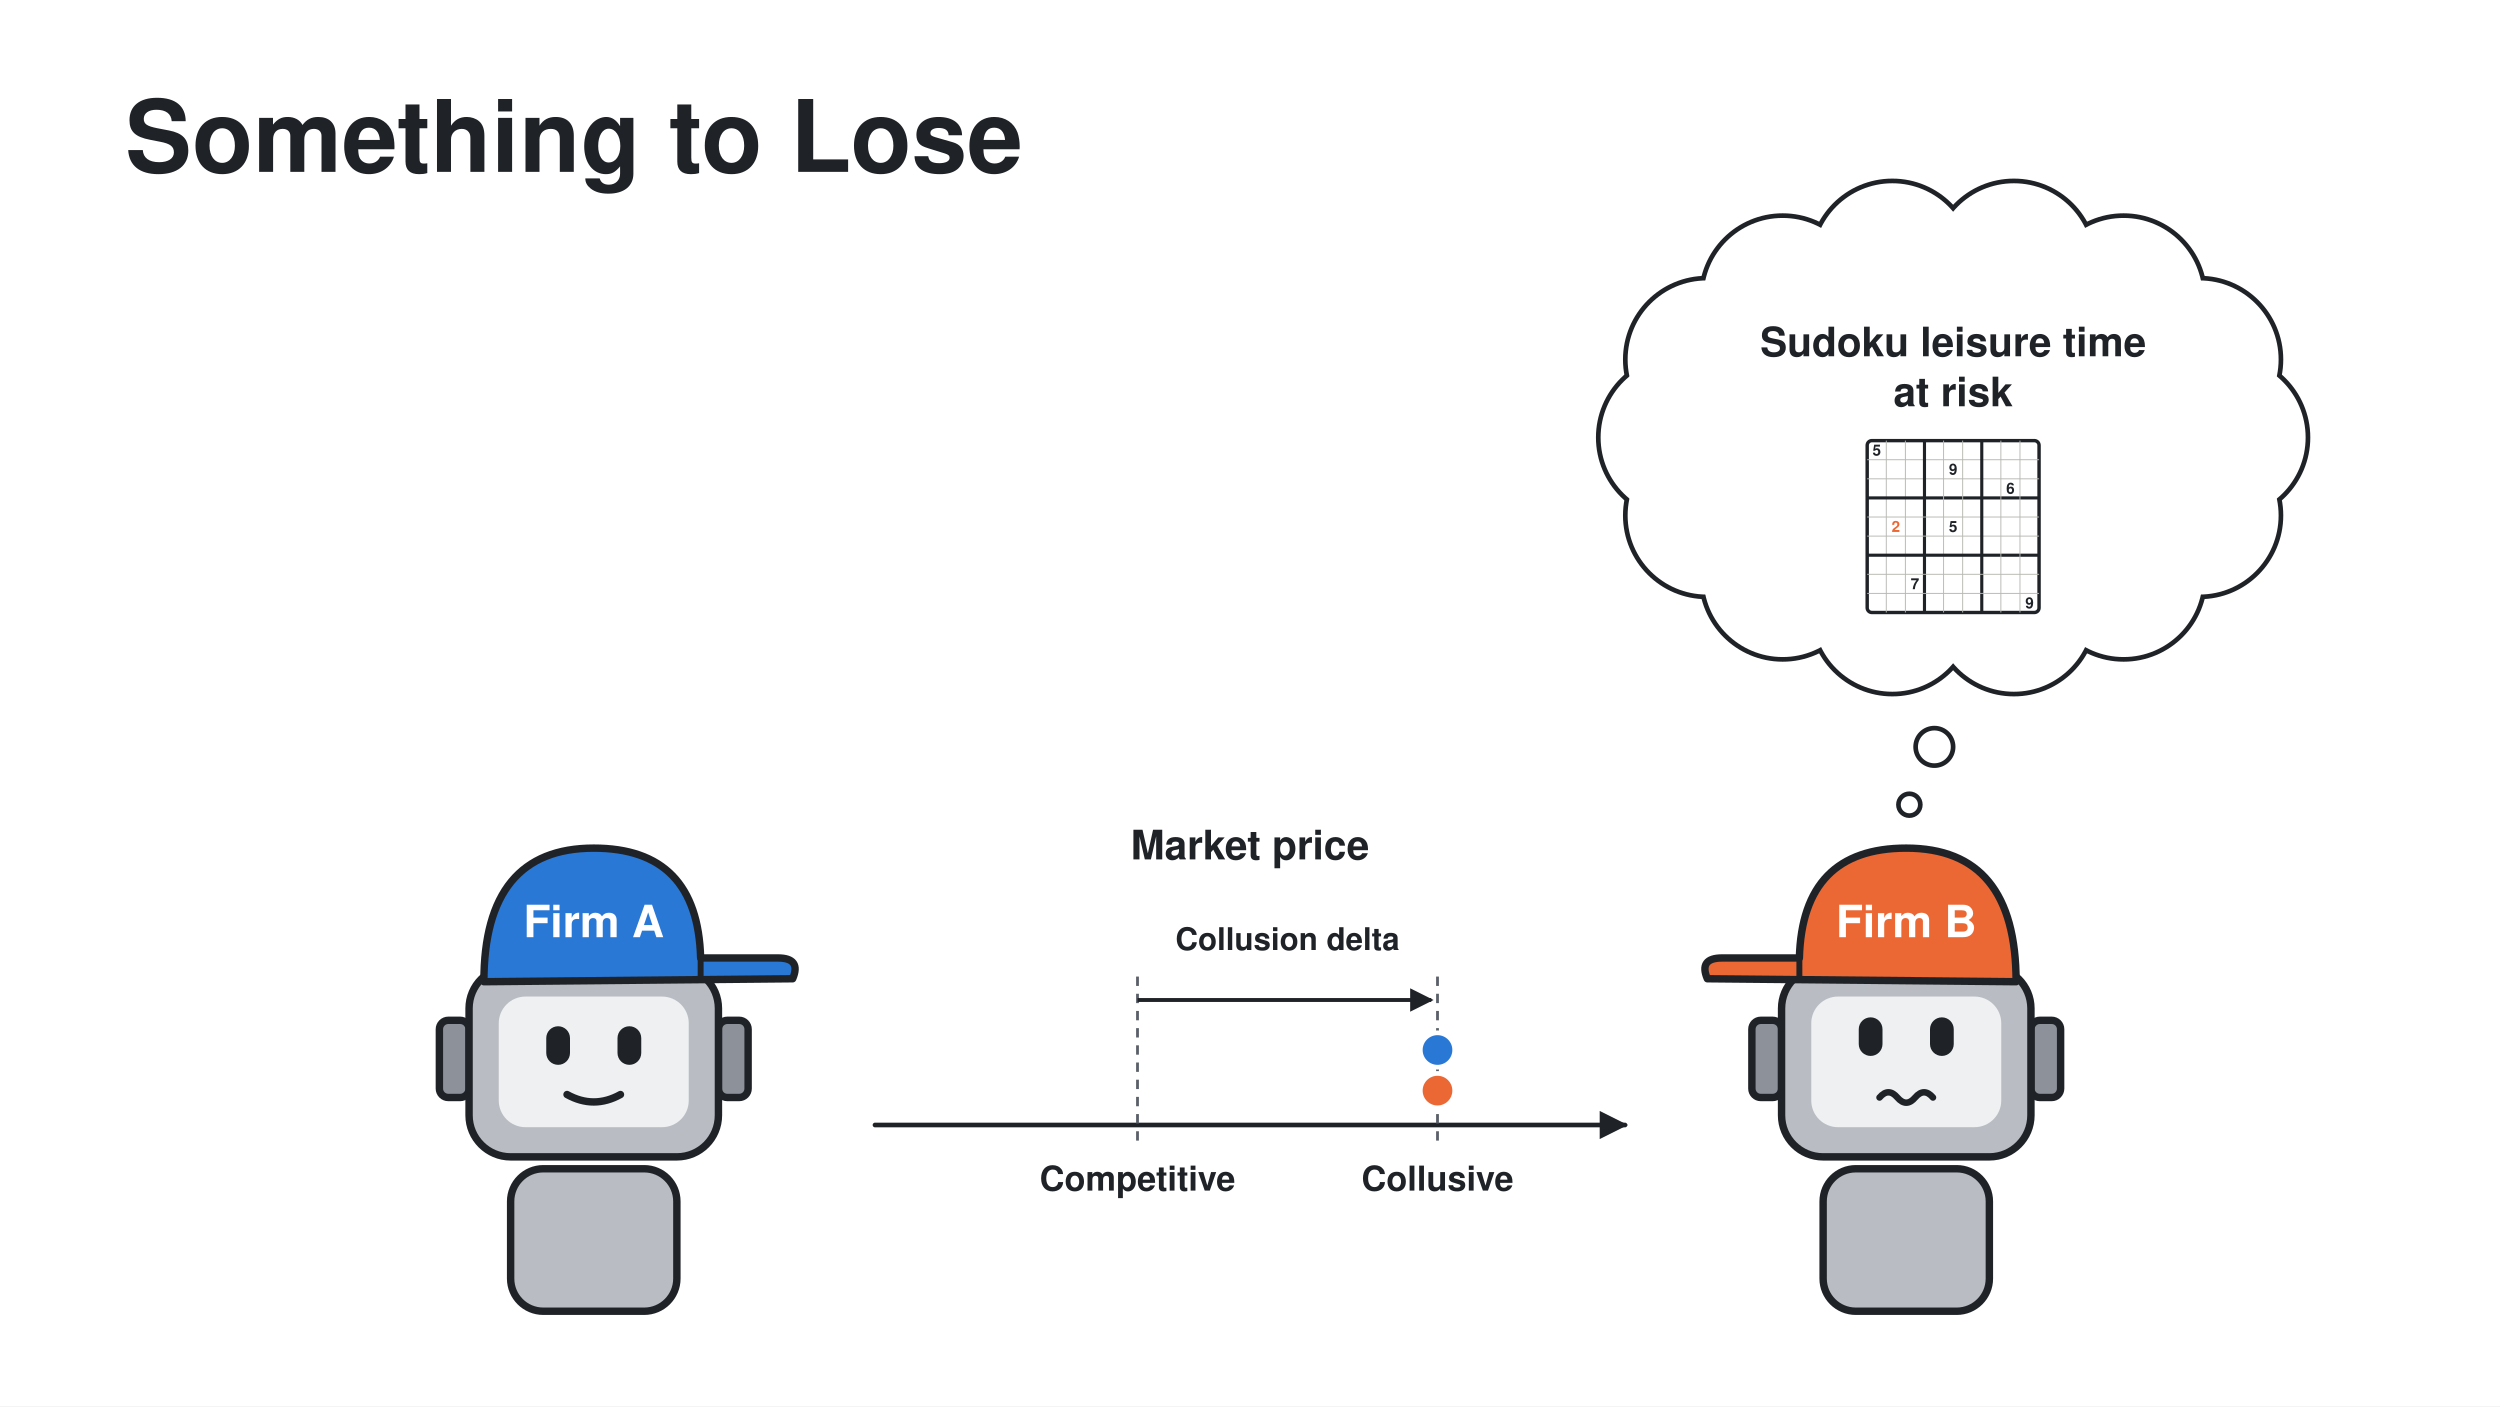
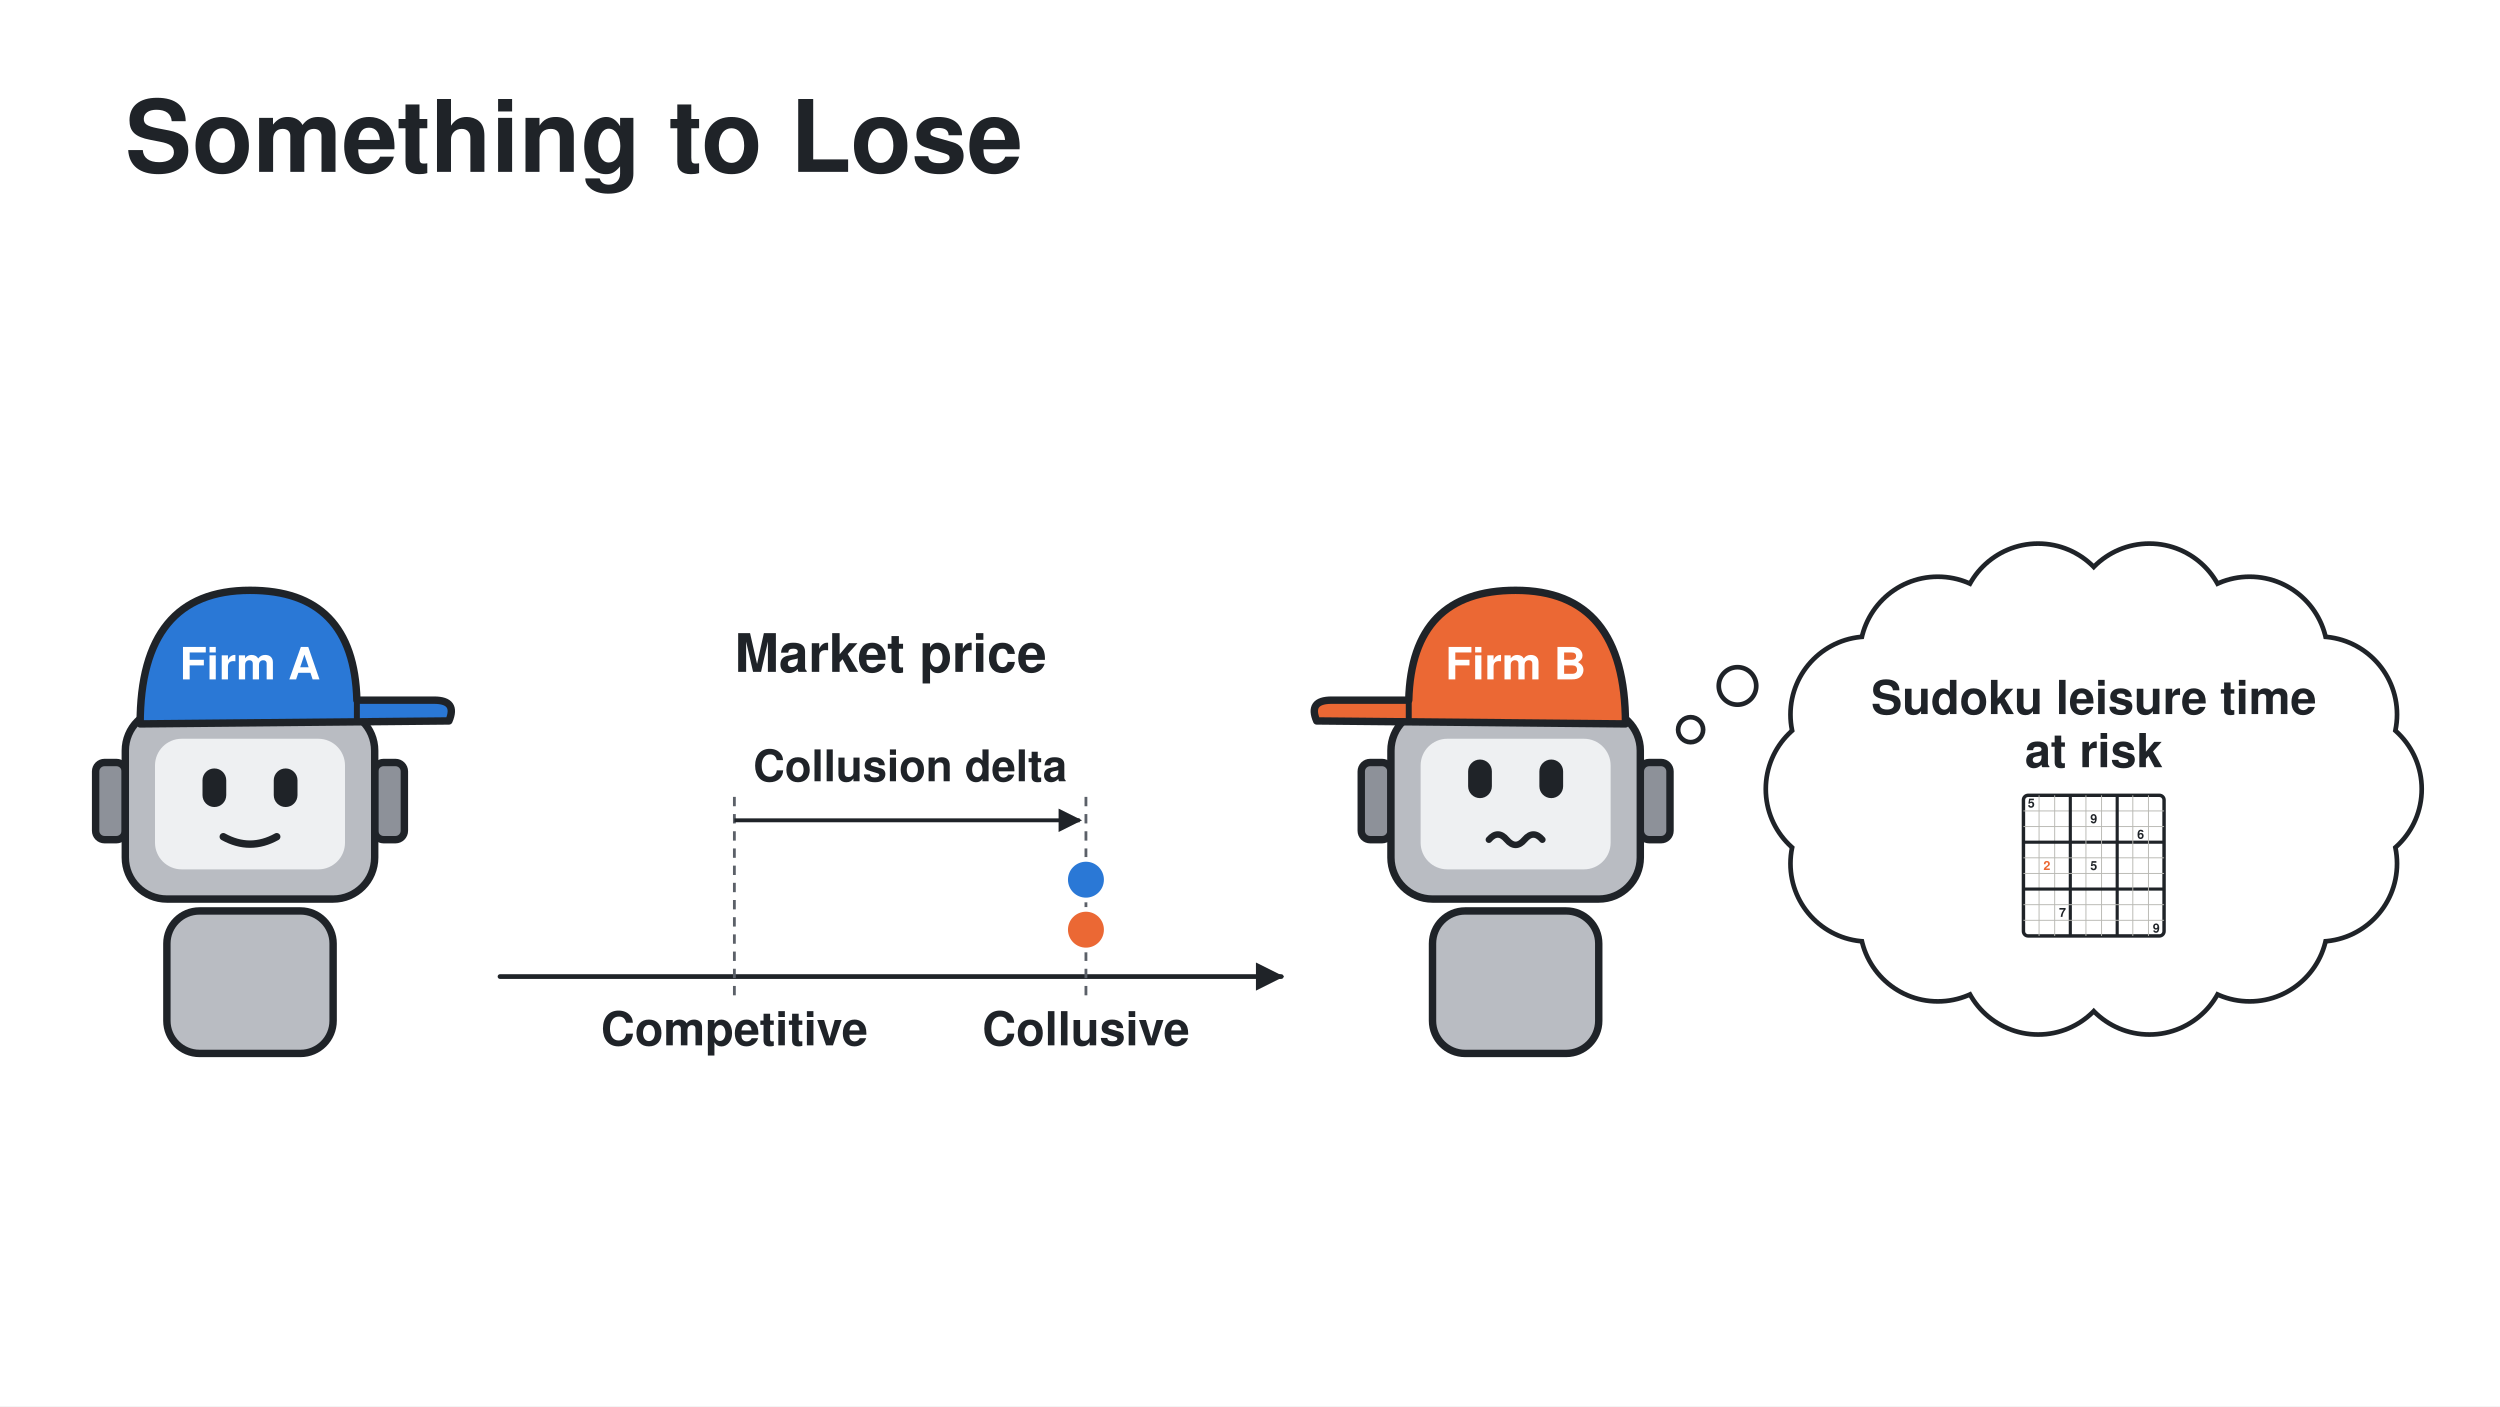
<svg xmlns="http://www.w3.org/2000/svg" viewBox="0 0 1600 900" width="1600" height="900">
  <rect width="1600" height="900" fill="white" />
-   <defs>
-     <marker id="tip" viewBox="0 0 10 10" refX="9" refY="5" markerWidth="6" markerHeight="6" orient="auto">
-       <path d="M0 0L10 5L0 10Z" fill="#1f2328" />
-     </marker>
-   </defs>
-   <path d="M560 720H1040" stroke="#1f2328" stroke-width="3" stroke-linecap="round" marker-end="url(#tip)" />
-   <text x="800.0" y="550" font-size="26" fill="#1f2328" text-anchor="middle" font-weight="bold" font-family="Helvetica, Arial, sans-serif">Market price</text>
-   <path d="M728.0 625V732" stroke="#5b6068" stroke-width="1.8" stroke-dasharray="6 5" />
-   <text x="728.0" y="762" font-size="22" fill="#1f2328" text-anchor="middle" font-weight="bold" font-family="Helvetica, Arial, sans-serif">Competitive</text>
-   <path d="M920.0 625V732" stroke="#5b6068" stroke-width="1.8" stroke-dasharray="6 5" />
-   <text x="920.0" y="762" font-size="22" fill="#1f2328" text-anchor="middle" font-weight="bold" font-family="Helvetica, Arial, sans-serif">Collusive</text>
-   <path d="M728.0 640H916.0" stroke="#1f2328" stroke-width="2.5" marker-end="url(#tip)" />
-   <text x="824.0" y="608" font-size="20" fill="#1f2328" text-anchor="middle" font-weight="bold" font-family="Helvetica, Arial, sans-serif">Collusion delta</text>
-   <circle cx="920.0" cy="672" r="11" fill="#2a78d6" stroke="white" stroke-width="3" />
-   <circle cx="920.0" cy="698" r="11" fill="#eb6834" stroke="white" stroke-width="3" />
-   <g transform="translate(380 710) scale(1.9 1.9)">
-     <rect x="-52" y="-30" width="10" height="26" rx="3" fill="#8d9199" stroke="#1f2328" stroke-width="2.5" />
-     <rect x="42" y="-30" width="10" height="26" rx="3" fill="#8d9199" stroke="#1f2328" stroke-width="2.5" />
-     <rect x="-28" y="20" width="56" height="48" rx="11" fill="#b9bcc2" stroke="#1f2328" stroke-width="2.5" />
-     <rect x="-42" y="-48" width="84" height="64" rx="14" fill="#b9bcc2" stroke="#1f2328" stroke-width="2.5" />
-     <rect x="-32" y="-38" width="64" height="44" rx="9" fill="#eef0f2" />
-     <rect x="-16" y="-28" width="8" height="13" rx="4" fill="#1f2328" />
-     <rect x="8" y="-28" width="8" height="13" rx="4" fill="#1f2328" />
-     <path d="M-9 -5Q0 0 9 -5" stroke="#1f2328" stroke-width="2.5" fill="none" stroke-linecap="round" stroke-linejoin="round" />
-     <path d="M-37 -43Q-37 -88 0 -88Q35 -88 36 -51H62Q70 -51 67 -44Z" fill="#2a78d6" stroke="#1f2328" stroke-width="2.5" stroke-linejoin="round" />
-     <path d="M36 -51V-44" stroke="#1f2328" stroke-width="2" />
+   <g transform="translate(20 335)">
+     <defs>
+       <marker id="tip" viewBox="0 0 10 10" refX="9" refY="5" markerWidth="6" markerHeight="6" orient="auto">
+         <path d="M0 0L10 5L0 10Z" fill="#1f2328" />
+       </marker>
+     </defs>
+     <path d="M300 290H800" stroke="#1f2328" stroke-width="3" stroke-linecap="round" marker-end="url(#tip)" />
+     <text x="550.0" y="95" font-size="34" fill="#1f2328" text-anchor="middle" font-weight="bold" font-family="Helvetica, Arial, sans-serif">Market price</text>
+     <path d="M450.0 175V302" stroke="#5b6068" stroke-width="1.8" stroke-dasharray="6 5" />
+     <text x="450.0" y="334" font-size="30" fill="#1f2328" text-anchor="middle" font-weight="bold" font-family="Helvetica, Arial, sans-serif">Competitive</text>
+     <path d="M675.0 175V302" stroke="#5b6068" stroke-width="1.8" stroke-dasharray="6 5" />
+     <text x="675.0" y="334" font-size="30" fill="#1f2328" text-anchor="middle" font-weight="bold" font-family="Helvetica, Arial, sans-serif">Collusive</text>
+     <path d="M450.0 190H671.0" stroke="#1f2328" stroke-width="2.5" marker-end="url(#tip)" />
+     <text x="562.5" y="165" font-size="28" fill="#1f2328" text-anchor="middle" font-weight="bold" font-family="Helvetica, Arial, sans-serif">Collusion delta</text>
+     <circle cx="675.0" cy="228" r="13" fill="#2a78d6" stroke="white" stroke-width="3" />
+     <circle cx="675.0" cy="260" r="13" fill="#eb6834" stroke="white" stroke-width="3" />
+     <g transform="translate(140 210) scale(1.9 1.9)">
+       <rect x="-52" y="-30" width="10" height="26" rx="3" fill="#8d9199" stroke="#1f2328" stroke-width="2.5" />
+       <rect x="42" y="-30" width="10" height="26" rx="3" fill="#8d9199" stroke="#1f2328" stroke-width="2.5" />
+       <rect x="-28" y="20" width="56" height="48" rx="11" fill="#b9bcc2" stroke="#1f2328" stroke-width="2.5" />
+       <rect x="-42" y="-48" width="84" height="64" rx="14" fill="#b9bcc2" stroke="#1f2328" stroke-width="2.5" />
+       <rect x="-32" y="-38" width="64" height="44" rx="9" fill="#eef0f2" />
+       <rect x="-16" y="-28" width="8" height="13" rx="4" fill="#1f2328" />
+       <rect x="8" y="-28" width="8" height="13" rx="4" fill="#1f2328" />
+       <path d="M-9 -5Q0 0 9 -5" stroke="#1f2328" stroke-width="2.5" fill="none" stroke-linecap="round" stroke-linejoin="round" />
+       <path d="M-37 -43Q-37 -88 0 -88Q35 -88 36 -51H62Q70 -51 67 -44Z" fill="#2a78d6" stroke="#1f2328" stroke-width="2.5" stroke-linejoin="round" />
+       <path d="M36 -51V-44" stroke="#1f2328" stroke-width="2" />
+     </g>
+     <text x="140" y="99.8" font-size="28.5" fill="white" text-anchor="middle" font-weight="bold" font-family="Helvetica, Arial, sans-serif">Firm A</text>
+     <g transform="translate(950 210) scale(-1.9 1.9)">
+       <rect x="-52" y="-30" width="10" height="26" rx="3" fill="#8d9199" stroke="#1f2328" stroke-width="2.5" />
+       <rect x="42" y="-30" width="10" height="26" rx="3" fill="#8d9199" stroke="#1f2328" stroke-width="2.5" />
+       <rect x="-28" y="20" width="56" height="48" rx="11" fill="#b9bcc2" stroke="#1f2328" stroke-width="2.5" />
+       <rect x="-42" y="-48" width="84" height="64" rx="14" fill="#b9bcc2" stroke="#1f2328" stroke-width="2.5" />
+       <rect x="-32" y="-38" width="64" height="44" rx="9" fill="#eef0f2" />
+       <rect x="-16" y="-31" width="8" height="13" rx="4" fill="#1f2328" />
+       <rect x="8" y="-31" width="8" height="13" rx="4" fill="#1f2328" />
+       <path d="M-9 -4Q-6 -7.5 -3 -4T3 -4T9 -4" stroke="#1f2328" stroke-width="2.2" fill="none" stroke-linecap="round" stroke-linejoin="round" />
+       <path d="M-37 -43Q-37 -88 0 -88Q35 -88 36 -51H62Q70 -51 67 -44Z" fill="#eb6834" stroke="#1f2328" stroke-width="2.5" stroke-linejoin="round" />
+       <path d="M36 -51V-44" stroke="#1f2328" stroke-width="2" />
+     </g>
+     <text x="950" y="99.8" font-size="28.5" fill="white" text-anchor="middle" font-weight="bold" font-family="Helvetica, Arial, sans-serif">Firm B</text>
+     <circle cx="1062" cy="132" r="8" fill="white" stroke="#1f2328" stroke-width="3" />
+     <circle cx="1092" cy="104" r="12" fill="white" stroke="#1f2328" stroke-width="3" />
+     <circle cx="1480.0" cy="170.0" r="48.4" fill="white" stroke="#1f2328" stroke-width="6" />
+     <circle cx="1464.2" cy="217.7" r="48.4" fill="white" stroke="#1f2328" stroke-width="6" />
+     <circle cx="1419.8" cy="256.0" r="48.4" fill="white" stroke="#1f2328" stroke-width="6" />
+     <circle cx="1355.6" cy="277.2" r="48.4" fill="white" stroke="#1f2328" stroke-width="6" />
+     <circle cx="1284.4" cy="277.2" r="48.4" fill="white" stroke="#1f2328" stroke-width="6" />
+     <circle cx="1220.2" cy="256.0" r="48.4" fill="white" stroke="#1f2328" stroke-width="6" />
+     <circle cx="1175.8" cy="217.7" r="48.4" fill="white" stroke="#1f2328" stroke-width="6" />
+     <circle cx="1160.0" cy="170.0" r="48.4" fill="white" stroke="#1f2328" stroke-width="6" />
+     <circle cx="1175.8" cy="122.3" r="48.4" fill="white" stroke="#1f2328" stroke-width="6" />
+     <circle cx="1220.2" cy="84.0" r="48.4" fill="white" stroke="#1f2328" stroke-width="6" />
+     <circle cx="1284.4" cy="62.8" r="48.4" fill="white" stroke="#1f2328" stroke-width="6" />
+     <circle cx="1355.6" cy="62.8" r="48.4" fill="white" stroke="#1f2328" stroke-width="6" />
+     <circle cx="1419.8" cy="84.0" r="48.4" fill="white" stroke="#1f2328" stroke-width="6" />
+     <circle cx="1464.2" cy="122.3" r="48.4" fill="white" stroke="#1f2328" stroke-width="6" />
+     <circle cx="1480.0" cy="170.0" r="48.4" fill="white" />
+     <circle cx="1464.2" cy="217.7" r="48.4" fill="white" />
+     <circle cx="1419.8" cy="256.0" r="48.4" fill="white" />
+     <circle cx="1355.6" cy="277.2" r="48.4" fill="white" />
+     <circle cx="1284.4" cy="277.2" r="48.4" fill="white" />
+     <circle cx="1220.2" cy="256.0" r="48.4" fill="white" />
+     <circle cx="1175.8" cy="217.7" r="48.4" fill="white" />
+     <circle cx="1160.0" cy="170.0" r="48.4" fill="white" />
+     <circle cx="1175.8" cy="122.3" r="48.4" fill="white" />
+     <circle cx="1220.2" cy="84.0" r="48.4" fill="white" />
+     <circle cx="1284.4" cy="62.8" r="48.4" fill="white" />
+     <circle cx="1355.6" cy="62.8" r="48.4" fill="white" />
+     <circle cx="1419.8" cy="84.0" r="48.4" fill="white" />
+     <circle cx="1464.2" cy="122.3" r="48.4" fill="white" />
+     <ellipse cx="1320" cy="170" rx="160.0" ry="110.0" fill="white" />
+     <text x="1320" y="122" font-size="30" fill="#1f2328" text-anchor="middle" font-weight="bold" font-family="Helvetica, Arial, sans-serif">Sudoku leisure time</text>
+     <text x="1320" y="156" font-size="30" fill="#1f2328" text-anchor="middle" font-weight="bold" font-family="Helvetica, Arial, sans-serif">at risk</text>
+     <rect x="1275" y="174" width="90" height="90" rx="3" fill="white" stroke="#1f2328" stroke-width="2.2" />
+     <path d="M1285.0 174V264M1275 184.0H1365" stroke="#b8b8b2" stroke-width="0.6" />
+     <path d="M1295.0 174V264M1275 194.0H1365" stroke="#b8b8b2" stroke-width="0.6" />
+     <path d="M1305.0 174V264M1275 204.0H1365" stroke="#1f2328" stroke-width="2" />
+     <path d="M1315.0 174V264M1275 214.0H1365" stroke="#b8b8b2" stroke-width="0.6" />
+     <path d="M1325.0 174V264M1275 224.0H1365" stroke="#b8b8b2" stroke-width="0.6" />
+     <path d="M1335.0 174V264M1275 234.0H1365" stroke="#1f2328" stroke-width="2" />
+     <path d="M1345.0 174V264M1275 244.0H1365" stroke="#b8b8b2" stroke-width="0.6" />
+     <path d="M1355.0 174V264M1275 254.0H1365" stroke="#b8b8b2" stroke-width="0.6" />
+     <text x="1280.0" y="181.8" font-size="8.0" fill="#1f2328" text-anchor="middle" font-weight="bold" font-family="Helvetica, Arial, sans-serif">5</text>
+     <text x="1320.0" y="191.8" font-size="8.0" fill="#1f2328" text-anchor="middle" font-weight="bold" font-family="Helvetica, Arial, sans-serif">9</text>
+     <text x="1350.0" y="201.8" font-size="8.0" fill="#1f2328" text-anchor="middle" font-weight="bold" font-family="Helvetica, Arial, sans-serif">6</text>
+     <text x="1290.0" y="221.8" font-size="8.0" fill="#eb6834" text-anchor="middle" font-weight="bold" font-family="Helvetica, Arial, sans-serif">2</text>
+     <text x="1320.0" y="221.8" font-size="8.0" fill="#1f2328" text-anchor="middle" font-weight="bold" font-family="Helvetica, Arial, sans-serif">5</text>
+     <text x="1300.0" y="251.8" font-size="8.0" fill="#1f2328" text-anchor="middle" font-weight="bold" font-family="Helvetica, Arial, sans-serif">7</text>
+     <text x="1360.0" y="261.8" font-size="8.0" fill="#1f2328" text-anchor="middle" font-weight="bold" font-family="Helvetica, Arial, sans-serif">9</text>
  </g>
-   <text x="380" y="599.8" font-size="28.5" fill="white" text-anchor="middle" font-weight="bold" font-family="Helvetica, Arial, sans-serif">Firm A</text>
-   <g transform="translate(1220 710) scale(-1.9 1.9)">
-     <rect x="-52" y="-30" width="10" height="26" rx="3" fill="#8d9199" stroke="#1f2328" stroke-width="2.5" />
-     <rect x="42" y="-30" width="10" height="26" rx="3" fill="#8d9199" stroke="#1f2328" stroke-width="2.5" />
-     <rect x="-28" y="20" width="56" height="48" rx="11" fill="#b9bcc2" stroke="#1f2328" stroke-width="2.5" />
-     <rect x="-42" y="-48" width="84" height="64" rx="14" fill="#b9bcc2" stroke="#1f2328" stroke-width="2.5" />
-     <rect x="-32" y="-38" width="64" height="44" rx="9" fill="#eef0f2" />
-     <rect x="-16" y="-31" width="8" height="13" rx="4" fill="#1f2328" />
-     <rect x="8" y="-31" width="8" height="13" rx="4" fill="#1f2328" />
-     <path d="M-9 -4Q-6 -7.5 -3 -4T3 -4T9 -4" stroke="#1f2328" stroke-width="2.2" fill="none" stroke-linecap="round" stroke-linejoin="round" />
-     <path d="M-37 -43Q-37 -88 0 -88Q35 -88 36 -51H62Q70 -51 67 -44Z" fill="#eb6834" stroke="#1f2328" stroke-width="2.5" stroke-linejoin="round" />
-     <path d="M36 -51V-44" stroke="#1f2328" stroke-width="2" />
-   </g>
-   <text x="1220" y="599.8" font-size="28.5" fill="white" text-anchor="middle" font-weight="bold" font-family="Helvetica, Arial, sans-serif">Firm B</text>
-   <circle cx="1222" cy="515" r="7" fill="white" stroke="#1f2328" stroke-width="3" />
-   <circle cx="1238" cy="478" r="12" fill="white" stroke="#1f2328" stroke-width="3" />
-   <circle cx="1425.0" cy="280.0" r="50.6" fill="white" stroke="#1f2328" stroke-width="6" />
-   <circle cx="1407.7" cy="329.9" r="50.6" fill="white" stroke="#1f2328" stroke-width="6" />
-   <circle cx="1359.1" cy="369.9" r="50.6" fill="white" stroke="#1f2328" stroke-width="6" />
-   <circle cx="1288.9" cy="392.1" r="50.6" fill="white" stroke="#1f2328" stroke-width="6" />
-   <circle cx="1211.1" cy="392.1" r="50.6" fill="white" stroke="#1f2328" stroke-width="6" />
-   <circle cx="1140.9" cy="369.9" r="50.6" fill="white" stroke="#1f2328" stroke-width="6" />
-   <circle cx="1092.3" cy="329.9" r="50.6" fill="white" stroke="#1f2328" stroke-width="6" />
-   <circle cx="1075.0" cy="280.0" r="50.6" fill="white" stroke="#1f2328" stroke-width="6" />
-   <circle cx="1092.3" cy="230.1" r="50.6" fill="white" stroke="#1f2328" stroke-width="6" />
-   <circle cx="1140.9" cy="190.1" r="50.6" fill="white" stroke="#1f2328" stroke-width="6" />
-   <circle cx="1211.1" cy="167.9" r="50.6" fill="white" stroke="#1f2328" stroke-width="6" />
-   <circle cx="1288.9" cy="167.9" r="50.6" fill="white" stroke="#1f2328" stroke-width="6" />
-   <circle cx="1359.1" cy="190.1" r="50.6" fill="white" stroke="#1f2328" stroke-width="6" />
-   <circle cx="1407.7" cy="230.1" r="50.6" fill="white" stroke="#1f2328" stroke-width="6" />
-   <circle cx="1425.0" cy="280.0" r="50.6" fill="white" />
-   <circle cx="1407.7" cy="329.9" r="50.6" fill="white" />
-   <circle cx="1359.1" cy="369.9" r="50.6" fill="white" />
-   <circle cx="1288.9" cy="392.1" r="50.6" fill="white" />
-   <circle cx="1211.1" cy="392.1" r="50.6" fill="white" />
-   <circle cx="1140.9" cy="369.9" r="50.6" fill="white" />
-   <circle cx="1092.3" cy="329.9" r="50.6" fill="white" />
-   <circle cx="1075.0" cy="280.0" r="50.6" fill="white" />
-   <circle cx="1092.3" cy="230.1" r="50.6" fill="white" />
-   <circle cx="1140.9" cy="190.1" r="50.6" fill="white" />
-   <circle cx="1211.1" cy="167.9" r="50.6" fill="white" />
-   <circle cx="1288.9" cy="167.9" r="50.6" fill="white" />
-   <circle cx="1359.1" cy="190.1" r="50.6" fill="white" />
-   <circle cx="1407.7" cy="230.1" r="50.6" fill="white" />
-   <ellipse cx="1250" cy="280" rx="175.0" ry="115.0" fill="white" />
-   <text x="1250" y="228" font-size="26" fill="#1f2328" text-anchor="middle" font-weight="bold" font-family="Helvetica, Arial, sans-serif">Sudoku leisure time</text>
-   <text x="1250" y="260" font-size="26" fill="#1f2328" text-anchor="middle" font-weight="bold" font-family="Helvetica, Arial, sans-serif">at risk</text>
-   <rect x="1195" y="282" width="110" height="110" rx="3" fill="white" stroke="#1f2328" stroke-width="2.2" />
-   <path d="M1207.222 282V392M1195 294.222H1305" stroke="#b8b8b2" stroke-width="0.6" />
-   <path d="M1219.444 282V392M1195 306.444H1305" stroke="#b8b8b2" stroke-width="0.6" />
-   <path d="M1231.667 282V392M1195 318.667H1305" stroke="#1f2328" stroke-width="2" />
-   <path d="M1243.889 282V392M1195 330.889H1305" stroke="#b8b8b2" stroke-width="0.6" />
-   <path d="M1256.111 282V392M1195 343.111H1305" stroke="#b8b8b2" stroke-width="0.6" />
-   <path d="M1268.333 282V392M1195 355.333H1305" stroke="#1f2328" stroke-width="2" />
-   <path d="M1280.556 282V392M1195 367.556H1305" stroke="#b8b8b2" stroke-width="0.6" />
-   <path d="M1292.778 282V392M1195 379.778H1305" stroke="#b8b8b2" stroke-width="0.6" />
-   <text x="1201.111" y="291.533" font-size="9.778" fill="#1f2328" text-anchor="middle" font-weight="bold" font-family="Helvetica, Arial, sans-serif">5</text>
-   <text x="1250.0" y="303.756" font-size="9.778" fill="#1f2328" text-anchor="middle" font-weight="bold" font-family="Helvetica, Arial, sans-serif">9</text>
-   <text x="1286.667" y="315.978" font-size="9.778" fill="#1f2328" text-anchor="middle" font-weight="bold" font-family="Helvetica, Arial, sans-serif">6</text>
-   <text x="1213.333" y="340.422" font-size="9.778" fill="#eb6834" text-anchor="middle" font-weight="bold" font-family="Helvetica, Arial, sans-serif">2</text>
-   <text x="1250.0" y="340.422" font-size="9.778" fill="#1f2328" text-anchor="middle" font-weight="bold" font-family="Helvetica, Arial, sans-serif">5</text>
-   <text x="1225.556" y="377.089" font-size="9.778" fill="#1f2328" text-anchor="middle" font-weight="bold" font-family="Helvetica, Arial, sans-serif">7</text>
-   <text x="1298.889" y="389.311" font-size="9.778" fill="#1f2328" text-anchor="middle" font-weight="bold" font-family="Helvetica, Arial, sans-serif">9</text>
  <text x="80" y="110" font-size="64" fill="#1f2328" text-anchor="start" font-weight="bold" font-family="Helvetica, Arial, sans-serif">Something to Lose</text>
</svg>
